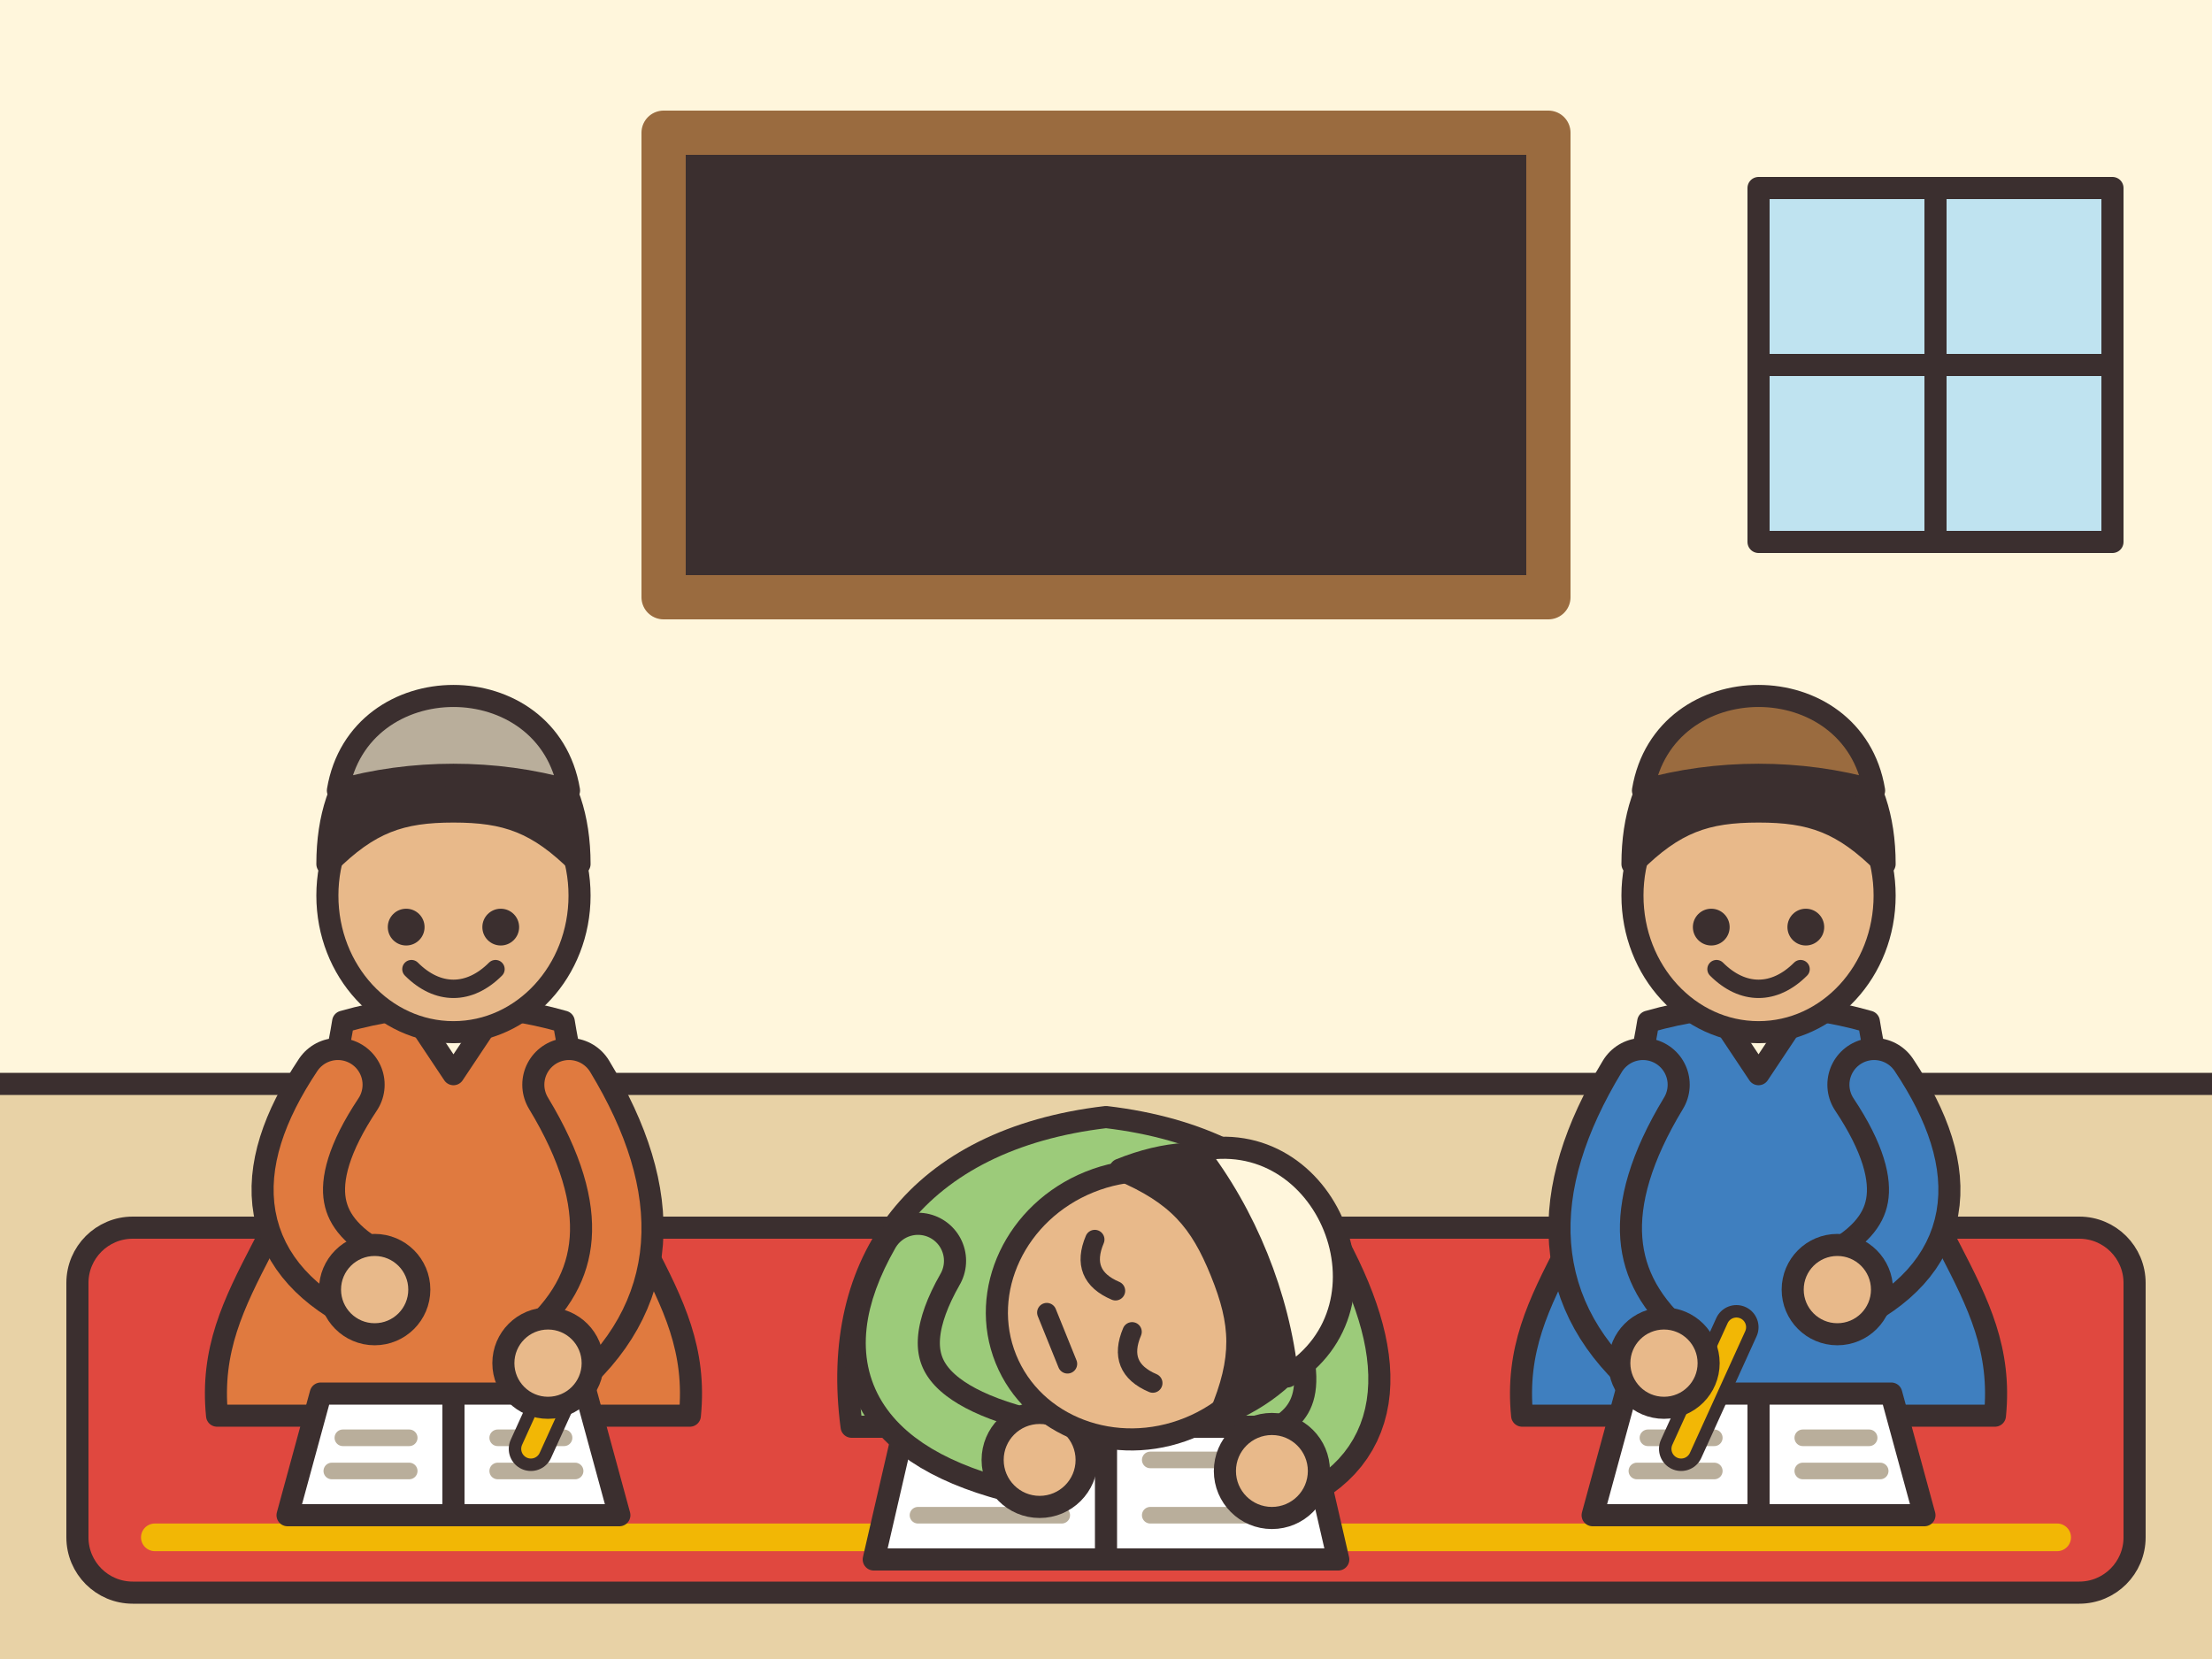
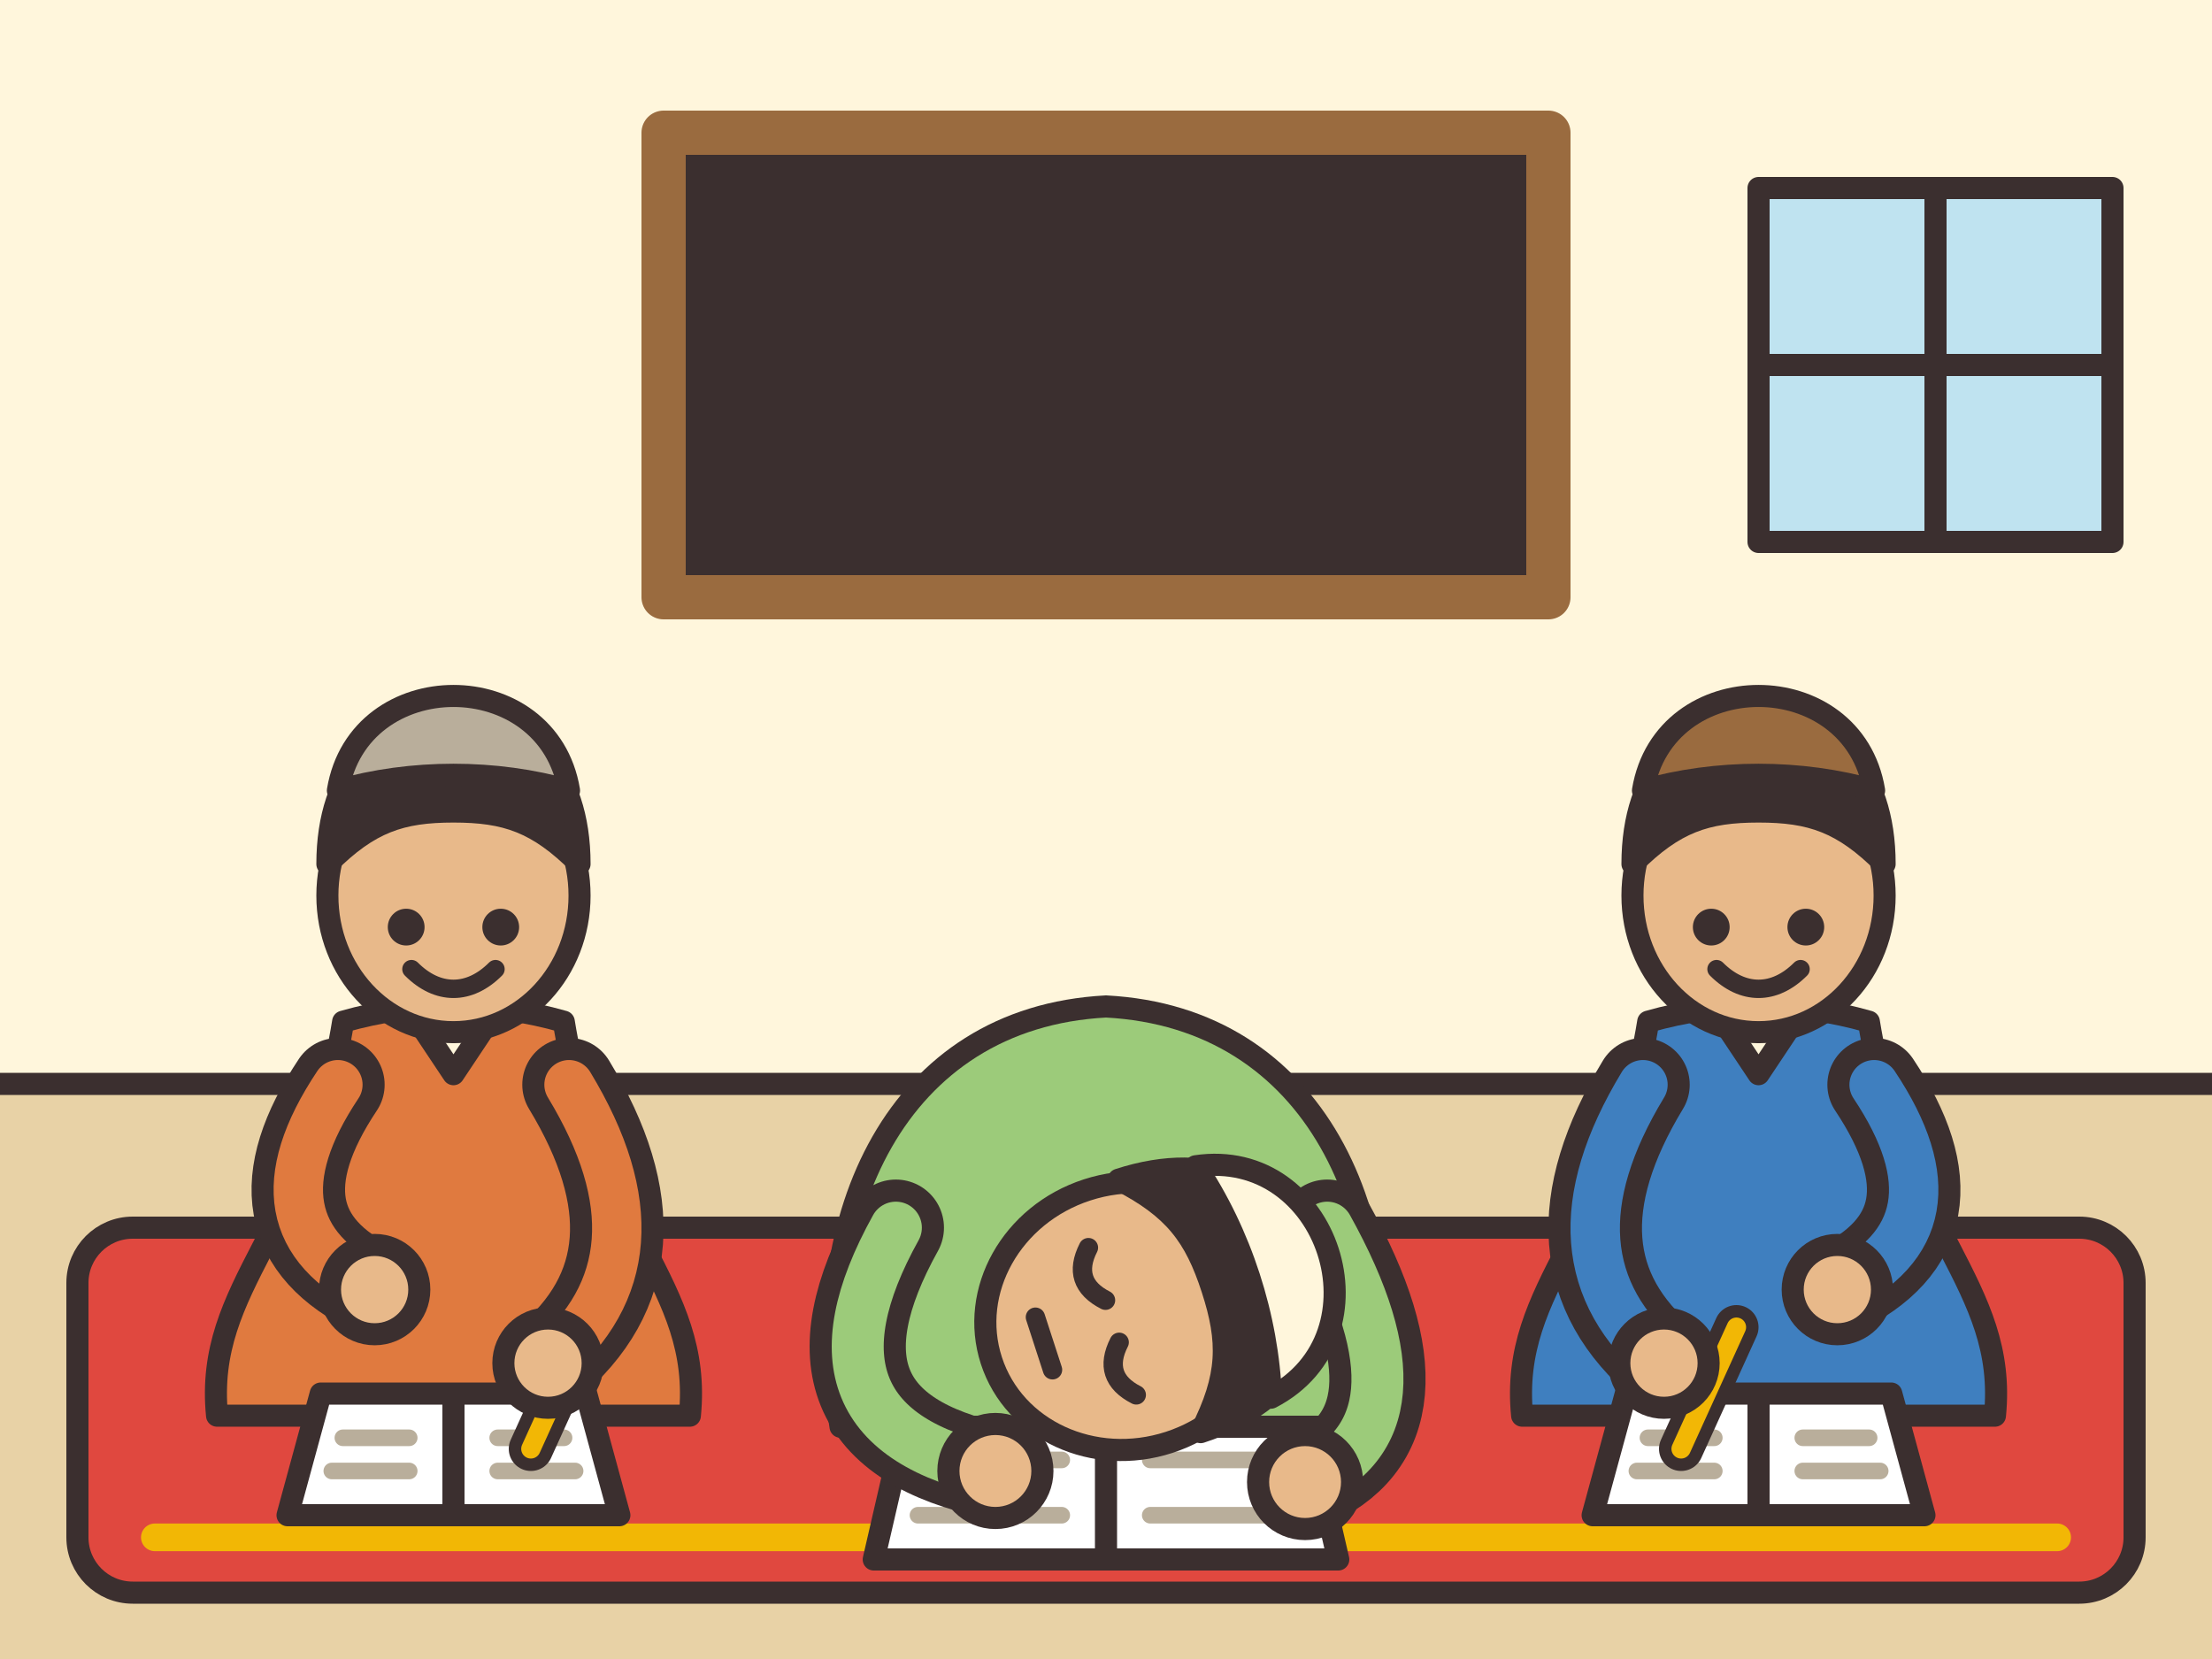
<svg xmlns="http://www.w3.org/2000/svg" viewBox="0 0 400 300">
  <rect width="400" height="300" fill="#fff6dc" />
  <g stroke="#3b2f2f" stroke-width="4" stroke-linejoin="round" stroke-linecap="round">
    <rect x="-4" y="196" width="408" height="108" fill="#e8d2a6" />
    <rect x="120" y="24" width="160" height="84" fill="#3b2f2f" stroke="#9a6b3f" stroke-width="8" />
    <rect x="318" y="34" width="64" height="64" fill="#bfe3f0" />
    <path d="M350 34v64M318 66h64" fill="none" />
    <rect x="14" y="222" width="372" height="66" rx="10" fill="#e0483f" />
    <path d="M28 278h344" fill="none" stroke="#f2b705" stroke-width="5" />
  </g>
  <g transform="translate(82 256) scale(0.95)" stroke="#3b2f2f" stroke-width="4.2" stroke-linejoin="round" stroke-linecap="round">
    <path d="M-45 0C-47.5 -25 -27.5 -35 -21 -75Q0 -81 21 -75C27.5 -35 47.5 -25 45 0Z" fill="#e07a3f" />
    <path d="M-8 -77l8 12 8-12" fill="#fff6dc" />
    <g transform="translate(0 -99)">
      <ellipse cx="0" cy="0" rx="24" ry="26" fill="#e8b98a" />
      <path d="M-24 -6c0-18 10-28 24-28s24 10 24 28c-8-8-14-10-24-10s-16 2-24 10z" fill="#3b2f2f" />
      <path d="M-22 -20c2-12 12-18 22-18s20 6 22 18c-14-4-30-4-44 0z" fill="#b9ae9b" />
      <circle cx="-9" cy="6" r="3.5" fill="#3b2f2f" stroke="none" />
      <circle cx="9" cy="6" r="3.5" fill="#3b2f2f" stroke="none" />
      <path d="M-8 14c5 5 11 5 16 0" fill="none" stroke-width="3.5" />
    </g>
    <path d="M-22 -63Q-40 -36 -15 -24" fill="none" stroke-width="17.8" />
    <path d="M-22 -63Q-40 -36 -15 -24" fill="none" stroke="#e07a3f" stroke-width="9.4" />
    <circle cx="-15" cy="-24" r="8.5" fill="#e8b98a" />
  </g>
  <g stroke="#3b2f2f" stroke-width="4" stroke-linejoin="round" stroke-linecap="round">
    <path d="M52.0 274l6 -22h24.0v22zM112.0 274l-6 -22h-24.0v22z" fill="#ffffff" />
    <path d="M62.0 260h12.0M60.0 266h14.0M90 260h12.0M90 266h14.0" fill="none" stroke="#b9ae9b" stroke-width="3" />
  </g>
  <g stroke="#3b2f2f" stroke-width="4" stroke-linejoin="round" stroke-linecap="round">
    <path d="M96 262l10 -22" fill="none" stroke-width="8" />
    <path d="M96 262l10 -22" fill="none" stroke="#f2b705" stroke-width="3.5" />
  </g>
  <g transform="translate(82 256) scale(0.95)" stroke="#3b2f2f" stroke-width="4.2" stroke-linejoin="round" stroke-linecap="round">
    <path d="M22 -63Q42 -30 18 -10" fill="none" stroke-width="17.8" />
    <path d="M22 -63Q42 -30 18 -10" fill="none" stroke="#e07a3f" stroke-width="9.4" />
    <circle cx="18" cy="-10" r="8.5" fill="#e8b98a" />
  </g>
  <g transform="translate(318 256) scale(0.95)" stroke="#3b2f2f" stroke-width="4.2" stroke-linejoin="round" stroke-linecap="round">
    <path d="M-45 0C-47.5 -25 -27.5 -35 -21 -75Q0 -81 21 -75C27.5 -35 47.5 -25 45 0Z" fill="#3f7fbf" />
    <path d="M-8 -77l8 12 8-12" fill="#fff6dc" />
    <g transform="translate(0 -99)">
      <ellipse cx="0" cy="0" rx="24" ry="26" fill="#e8b98a" />
      <path d="M-24 -6c0-18 10-28 24-28s24 10 24 28c-8-8-14-10-24-10s-16 2-24 10z" fill="#3b2f2f" />
      <path d="M-22 -20c2-12 12-18 22-18s20 6 22 18c-14-4-30-4-44 0z" fill="#9a6b3f" />
      <circle cx="-9" cy="6" r="3.5" fill="#3b2f2f" stroke="none" />
      <circle cx="9" cy="6" r="3.5" fill="#3b2f2f" stroke="none" />
      <path d="M-8 14c5 5 11 5 16 0" fill="none" stroke-width="3.5" />
    </g>
    <path d="M22 -63Q40 -36 15 -24" fill="none" stroke-width="17.8" />
    <path d="M22 -63Q40 -36 15 -24" fill="none" stroke="#3f7fbf" stroke-width="9.4" />
    <circle cx="15" cy="-24" r="8.5" fill="#e8b98a" />
  </g>
  <g stroke="#3b2f2f" stroke-width="4" stroke-linejoin="round" stroke-linecap="round">
    <path d="M288.0 274l6 -22h24.0v22zM348.0 274l-6 -22h-24.0v22z" fill="#ffffff" />
    <path d="M298.0 260h12.0M296.0 266h14.0M326 260h12.0M326 266h14.0" fill="none" stroke="#b9ae9b" stroke-width="3" />
  </g>
  <g stroke="#3b2f2f" stroke-width="4" stroke-linejoin="round" stroke-linecap="round">
    <path d="M304 262l10 -22" fill="none" stroke-width="8" />
    <path d="M304 262l10 -22" fill="none" stroke="#f2b705" stroke-width="3.5" />
  </g>
  <g transform="translate(318 256) scale(0.95)" stroke="#3b2f2f" stroke-width="4.2" stroke-linejoin="round" stroke-linecap="round">
    <path d="M-22 -63Q-42 -30 -18 -10" fill="none" stroke-width="17.8" />
    <path d="M-22 -63Q-42 -30 -18 -10" fill="none" stroke="#3f7fbf" stroke-width="9.4" />
    <circle cx="-18" cy="-10" r="8.5" fill="#e8b98a" />
  </g>
  <g stroke="#3b2f2f" stroke-width="4" stroke-linejoin="round" stroke-linecap="round">
    <path d="M158.0 282l6 -26h36.0v26zM242.0 282l-6 -26h-36.0v26z" fill="#ffffff" />
    <path d="M168.0 264h24.0M166.0 274h26.0M208 264h24.0M208 274h26.0" fill="none" stroke="#b9ae9b" stroke-width="3" />
  </g>
  <g transform="translate(200 258) scale(1.0)" stroke="#3b2f2f" stroke-width="4" stroke-linejoin="round" stroke-linecap="round">
-     <path d="M-46 0C-50 -30 -34 -52 0 -56C34 -52 50 -30 46 0Z" fill="#9ccb7a" />
-     <path d="M-34 -30Q-50 -2 -12 6" fill="none" stroke-width="17.4" />
-     <path d="M-34 -30Q-50 -2 -12 6" fill="none" stroke="#9ccb7a" stroke-width="9.4" />
-     <circle cx="-12" cy="6" r="8.5" fill="#e8b98a" />
-     <path d="M36 -30Q52 0 30 8" fill="none" stroke-width="17.4" />
-     <path d="M36 -30Q52 0 30 8" fill="none" stroke="#9ccb7a" stroke-width="9.4" />
-     <circle cx="30" cy="8" r="8.5" fill="#e8b98a" />
-     <g transform="translate(6 -22) rotate(68)">
+     <path d="M-48 0C-54 -38 -38 -74 0 -76C38 -74 54 -38 48 0Z" fill="#9ccb7a" />
+     <path d="M-38 -36Q-58 0 -20 8" fill="none" stroke-width="17.4" />
+     <path d="M-38 -36Q-58 0 -20 8" fill="none" stroke="#9ccb7a" stroke-width="9.4" />
+     <circle cx="-20" cy="8" r="8.5" fill="#e8b98a" />
+     <path d="M40 -36Q60 0 36 10" fill="none" stroke-width="17.4" />
+     <path d="M40 -36Q60 0 36 10" fill="none" stroke="#9ccb7a" stroke-width="9.4" />
+     <circle cx="36" cy="10" r="8.5" fill="#e8b98a" />
+     <g transform="translate(4 -20) rotate(72)">
      <ellipse cx="0" cy="0" rx="24" ry="26" fill="#e8b98a" />
      <path d="M-24 -6c0-18 10-28 24-28s24 10 24 28c-8-8-14-10-24-10s-16 2-24 10z" fill="#3b2f2f" />
      <path d="M-22 -20c2-12 12-18 22-18s20 6 22 18c-14-4-30-4-44 0z" fill="#fff6dc" />
      <path d="M-14 3q5 5 10 0M4 3q5 5 10 0" fill="none" stroke-width="3.5" />
      <path d="M-5 16h10" fill="none" stroke-width="3.5" />
    </g>
  </g>
</svg>
